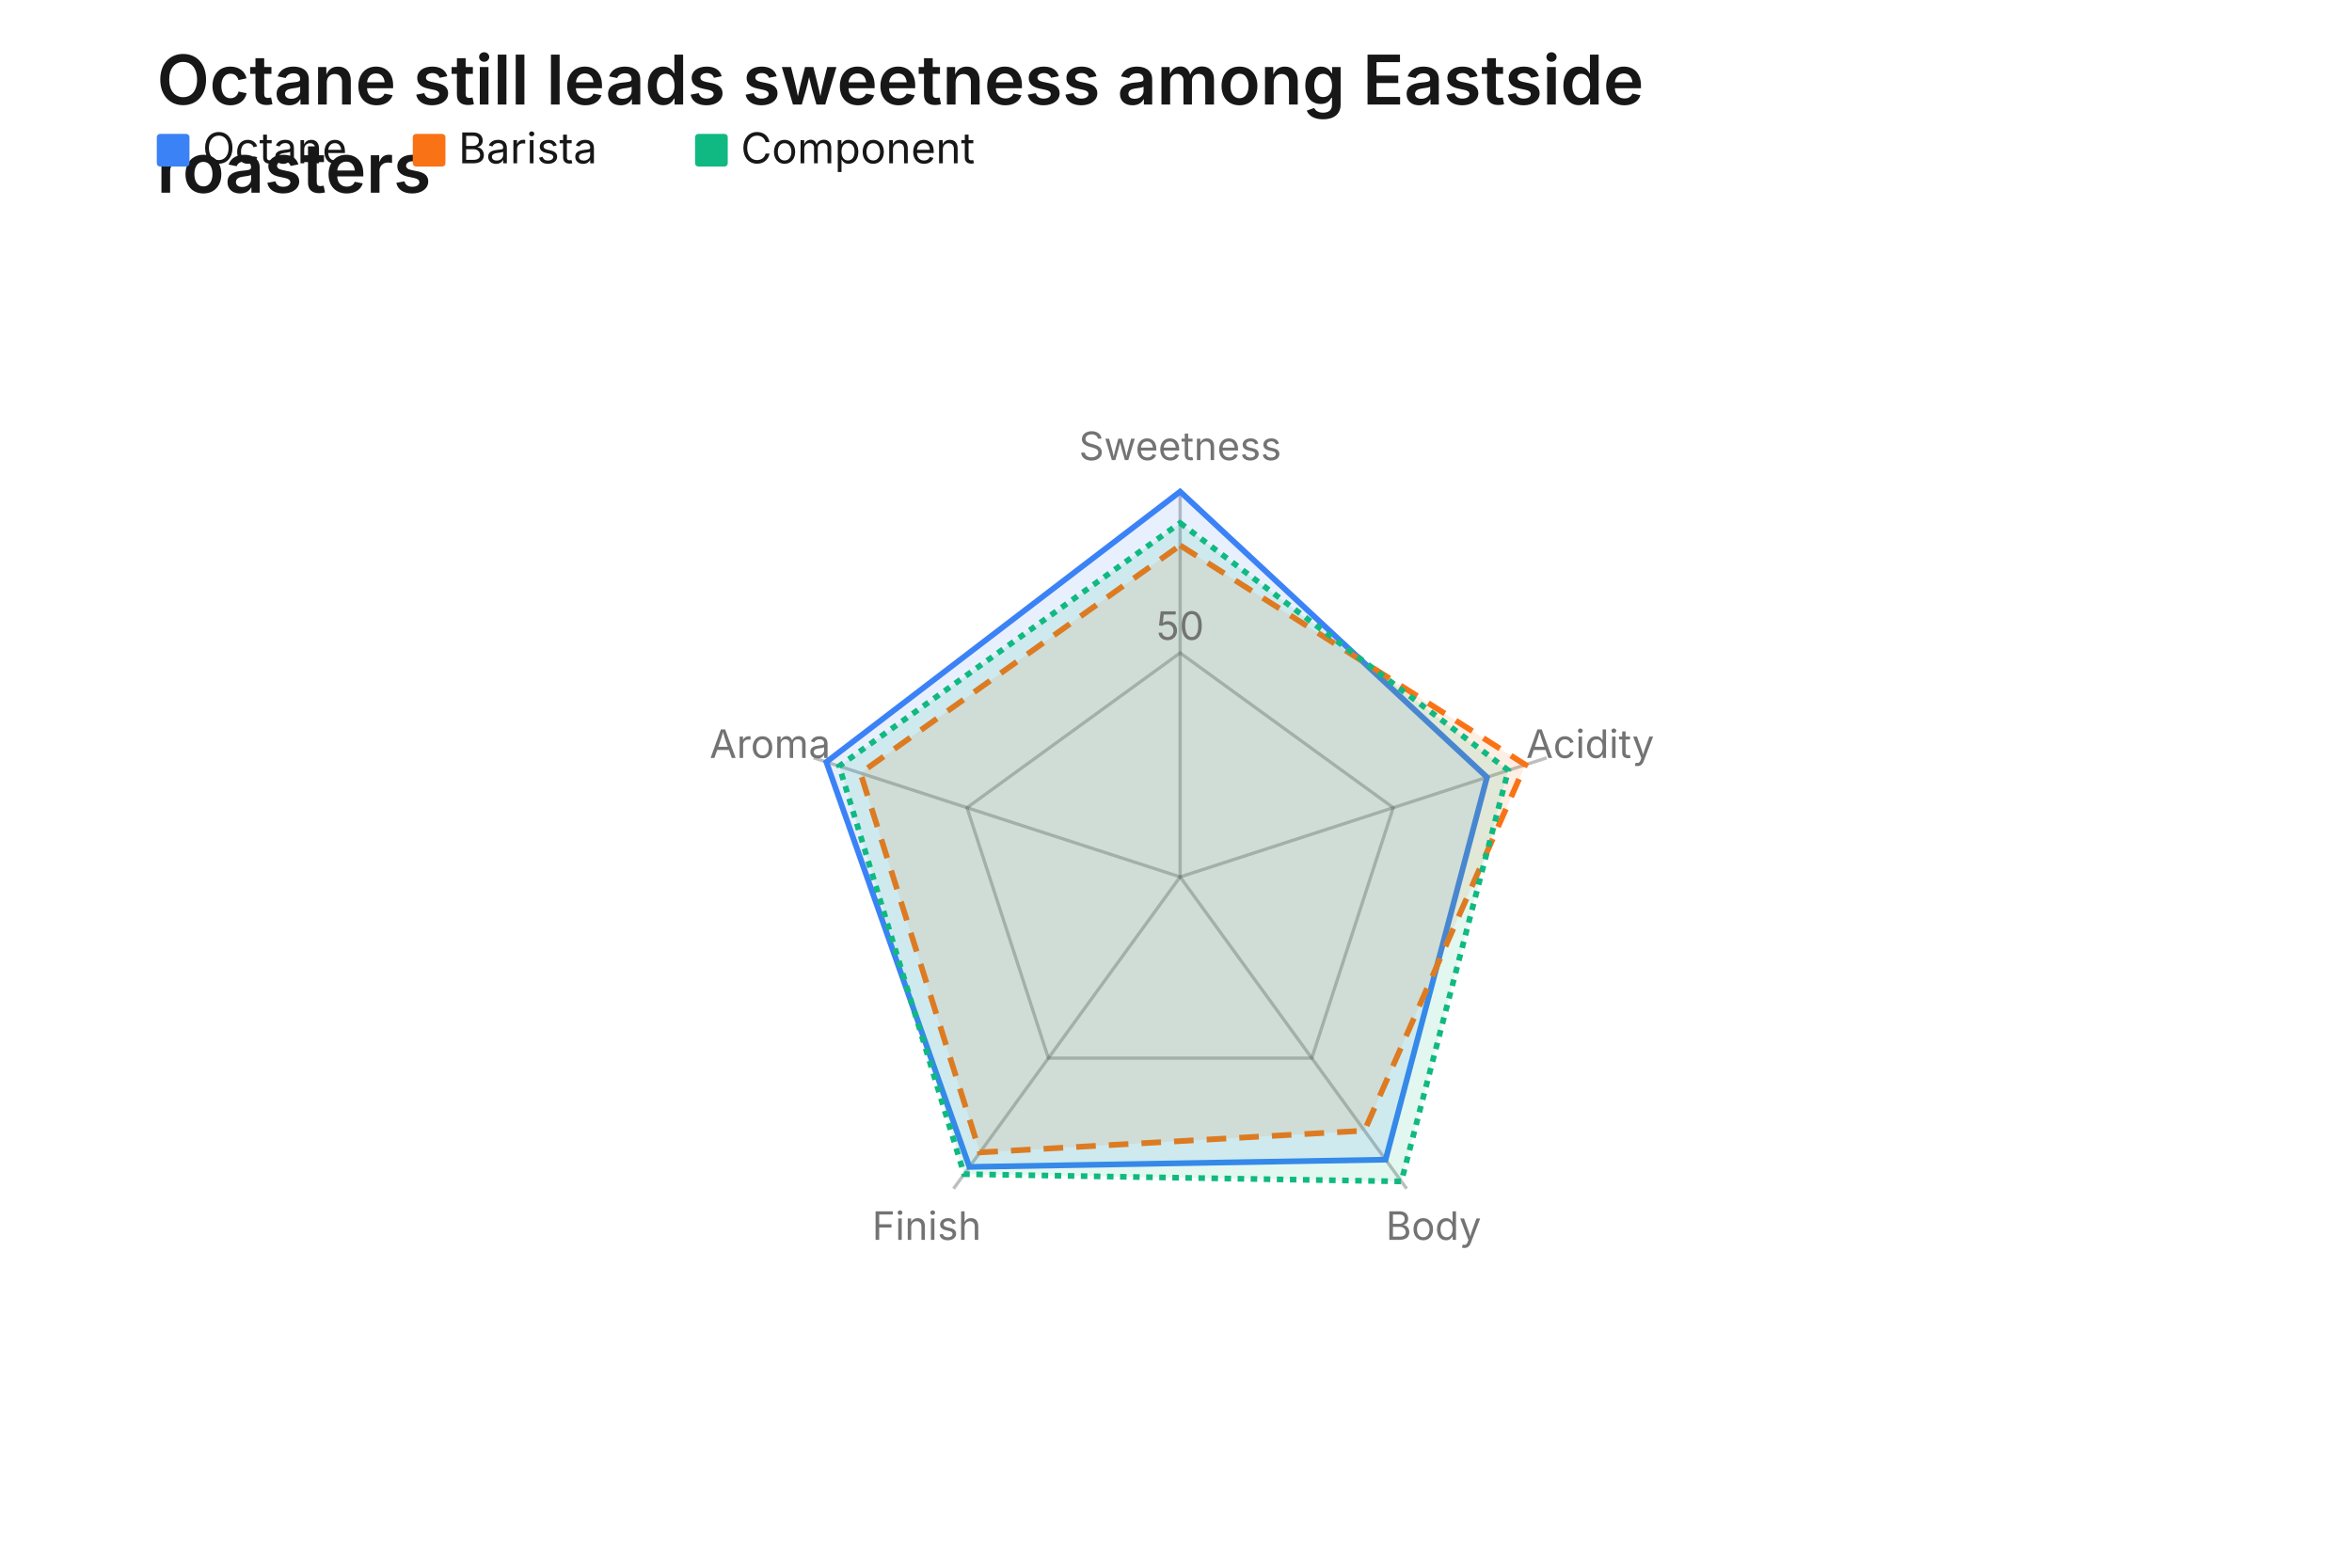
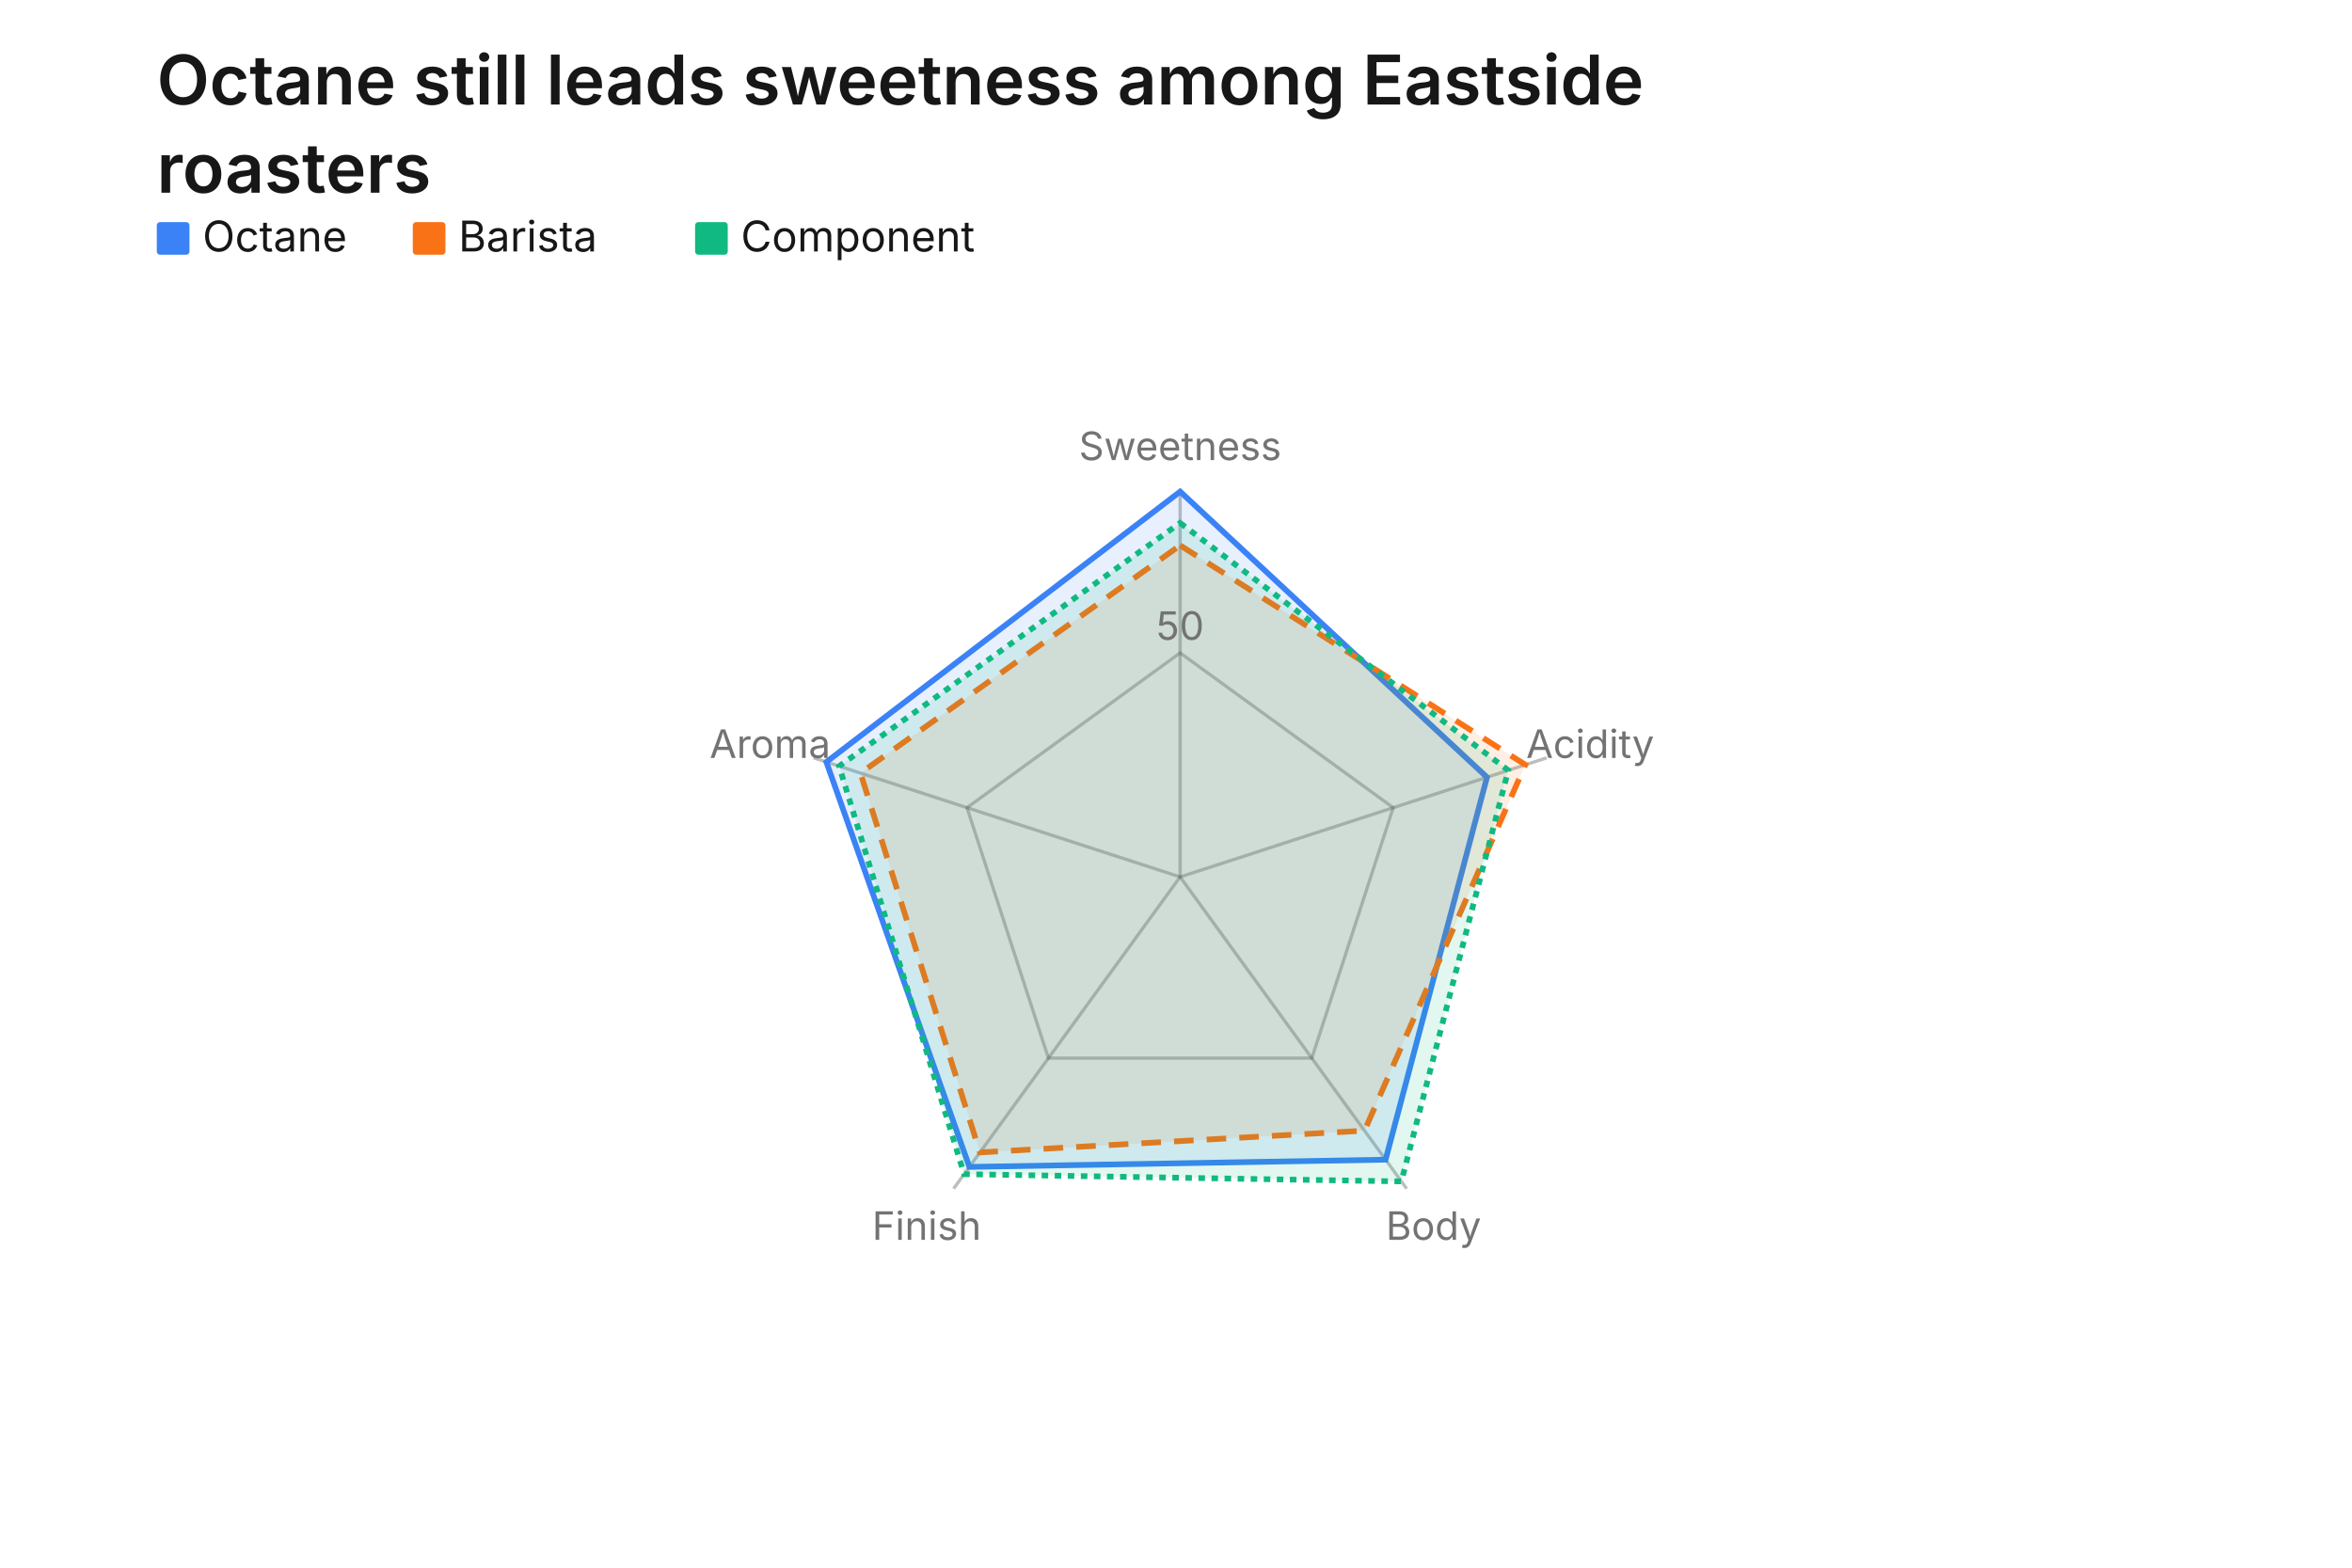
<svg xmlns="http://www.w3.org/2000/svg" width="720" height="480" viewBox="0 0 720 480" role="img" aria-label="radar chart: Octane still leads sweetness among Eastside roasters, 15 rows, series roaster" aria-labelledby="mv-8ea7187fd1d29496-title" aria-describedby="mv-8ea7187fd1d29496-desc" data-markvis="2" data-chart-type="radar" data-id="mv-8ea7187fd1d29496" font-family="ui-sans-serif, system-ui, -apple-system, &quot;Segoe UI&quot;, sans-serif" font-size="12">
  <text x="48" y="32" text-anchor="start" font-size="21" font-weight="600" fill="#171717">
    <tspan x="48" dy="0">Octane still leads sweetness among Eastside</tspan>
    <tspan x="48" dy="27">roasters</tspan>
  </text>
  <g font-size="13" font-weight="400" fill="#171717">
-     <rect x="48" y="41" width="10" height="10" fill="#3B82F6" rx="1" />
-     <text x="62" y="50" data-legend="Octane">Octane</text>
-     <rect x="126.36" y="41" width="10" height="10" fill="#F97316" rx="1" />
-     <text x="140.36" y="50" data-legend="Barista">Barista</text>
-     <rect x="212.78" y="41" width="10" height="10" fill="#10B981" rx="1" />
-     <text x="226.78" y="50" data-legend="Component">Component</text>
+     <rect x="48" y="68" width="10" height="10" fill="#3B82F6" rx="1" />
+     <text x="62" y="77" data-legend="Octane">Octane</text>
+     <rect x="126.36" y="68" width="10" height="10" fill="#F97316" rx="1" />
+     <text x="140.36" y="77" data-legend="Barista">Barista</text>
+     <rect x="212.78" y="68" width="10" height="10" fill="#10B981" rx="1" />
+     <text x="226.78" y="77" data-legend="Component">Component</text>
  </g>
  <g fill="none" stroke="#171717" stroke-opacity="0.28" stroke-width="1" data-radar-grid="1">
    <path d="M361.26 199.91 L426.5 247.3 L401.58 323.99 L320.94 323.99 L296.02 247.3 Z" />
    <line x1="361.26" y1="268.5" x2="361.26" y2="150.52" />
    <line x1="361.26" y1="268.5" x2="473.47" y2="232.04" />
    <line x1="361.26" y1="268.5" x2="430.61" y2="363.95" />
    <line x1="361.26" y1="268.5" x2="291.91" y2="363.95" />
    <line x1="361.26" y1="268.5" x2="249.05" y2="232.04" />
  </g>
  <g data-radar="1">
    <path d="M361.26 150.52 L455.2 237.98 L424.16 355.07 L296.75 357.29 L252.97 233.31 Z" fill="#3B82F6" fill-opacity="0.12" stroke="#3B82F6" stroke-width="1.75" data-series="Octane" />
    <path d="M361.26 166.98 L466.94 234.16 L417.71 346.19 L299.98 352.85 L263.41 236.71 Z" fill="#F97316" fill-opacity="0.12" stroke="#F97316" stroke-width="1.75" stroke-dasharray="6 4" data-series="Barista" />
    <path d="M361.26 160.12 L461.72 235.86 L428.99 361.73 L295.14 359.51 L256.88 234.59 Z" fill="#10B981" fill-opacity="0.12" stroke="#10B981" stroke-width="1.75" stroke-dasharray="2 2" data-series="Component" />
  </g>
  <g fill="#737373" font-size="12" font-weight="400">
    <text x="361.26" y="136.52" text-anchor="middle" dominant-baseline="middle" data-spoke="Sweetness">Sweetness</text>
    <text x="486.78" y="227.72" text-anchor="middle" dominant-baseline="middle" data-spoke="Acidity">Acidity</text>
    <text x="438.84" y="375.27" text-anchor="middle" dominant-baseline="middle" data-spoke="Body">Body</text>
    <text x="283.68" y="375.27" text-anchor="middle" dominant-baseline="middle" data-spoke="Finish">Finish</text>
    <text x="235.74" y="227.72" text-anchor="middle" dominant-baseline="middle" data-spoke="Aroma">Aroma</text>
    <text x="361.26" y="195.91" text-anchor="middle" font-size="12" fill="#737373" data-radar-tick="50">50</text>
  </g>
</svg>
